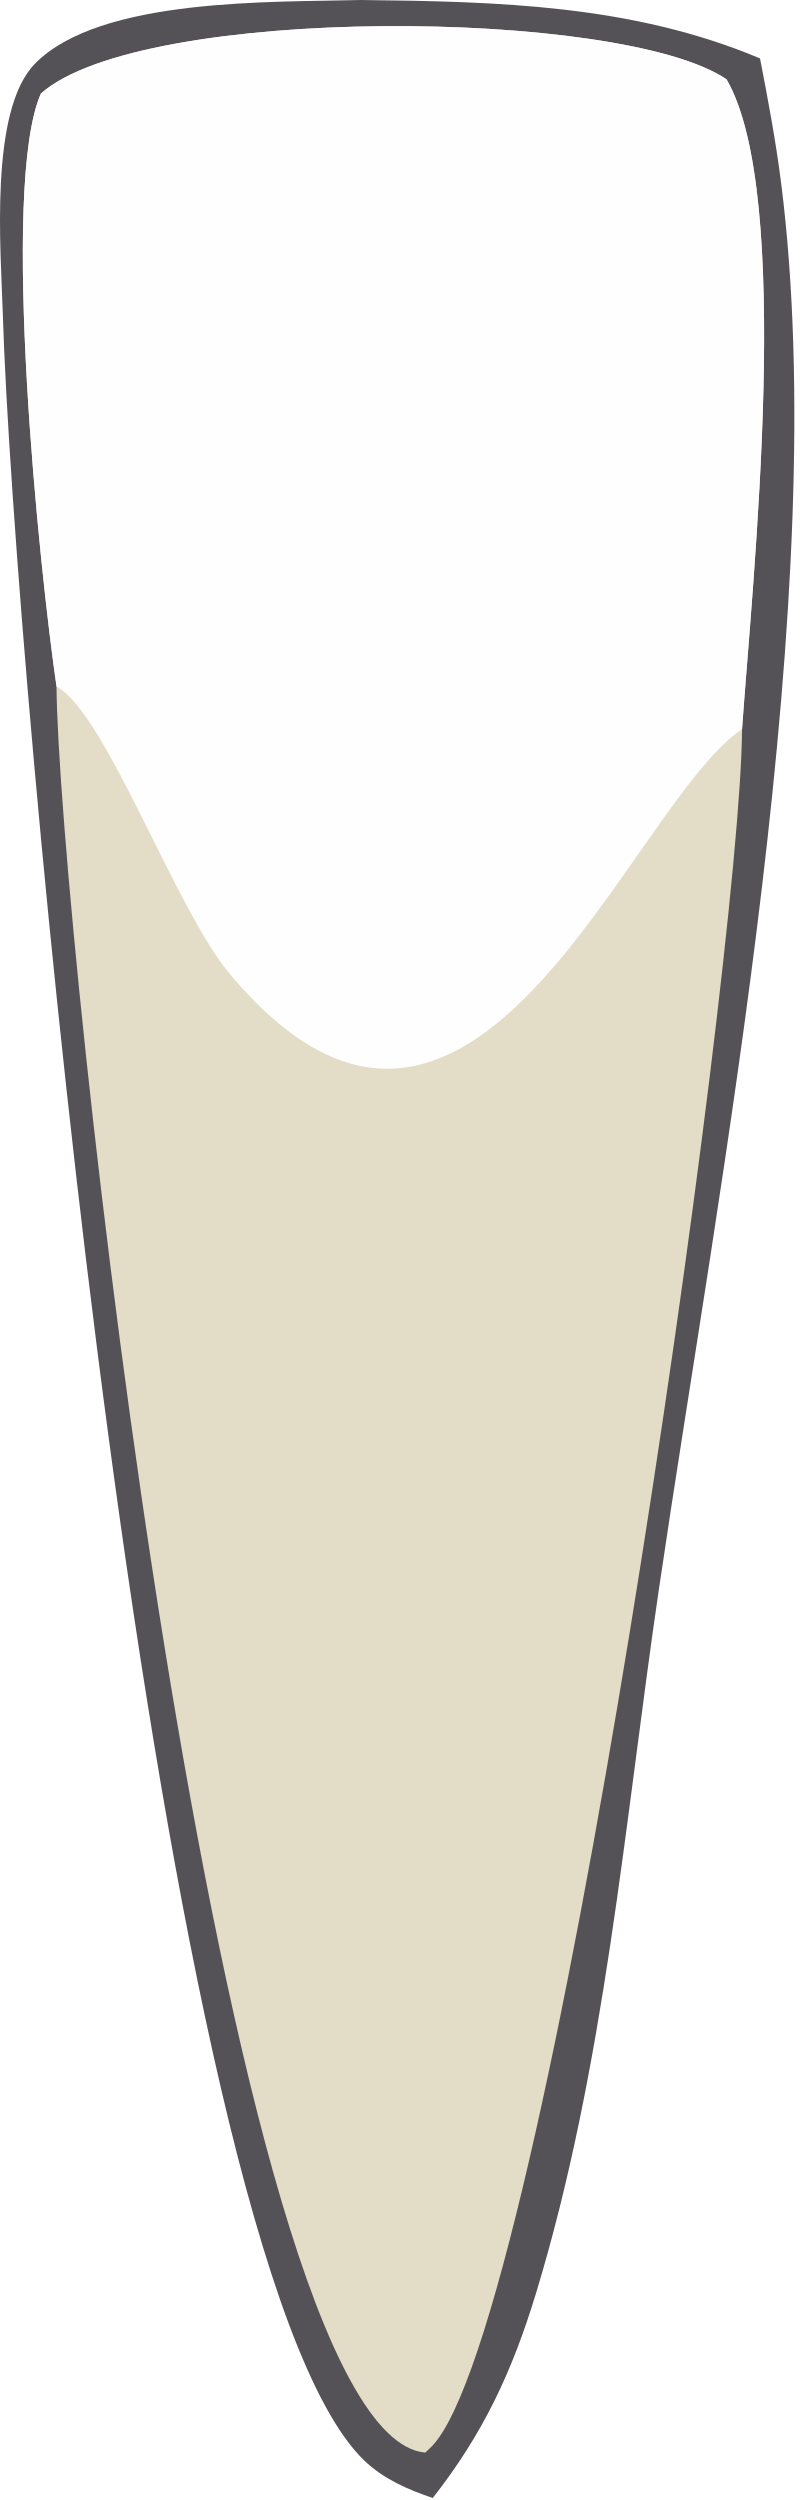
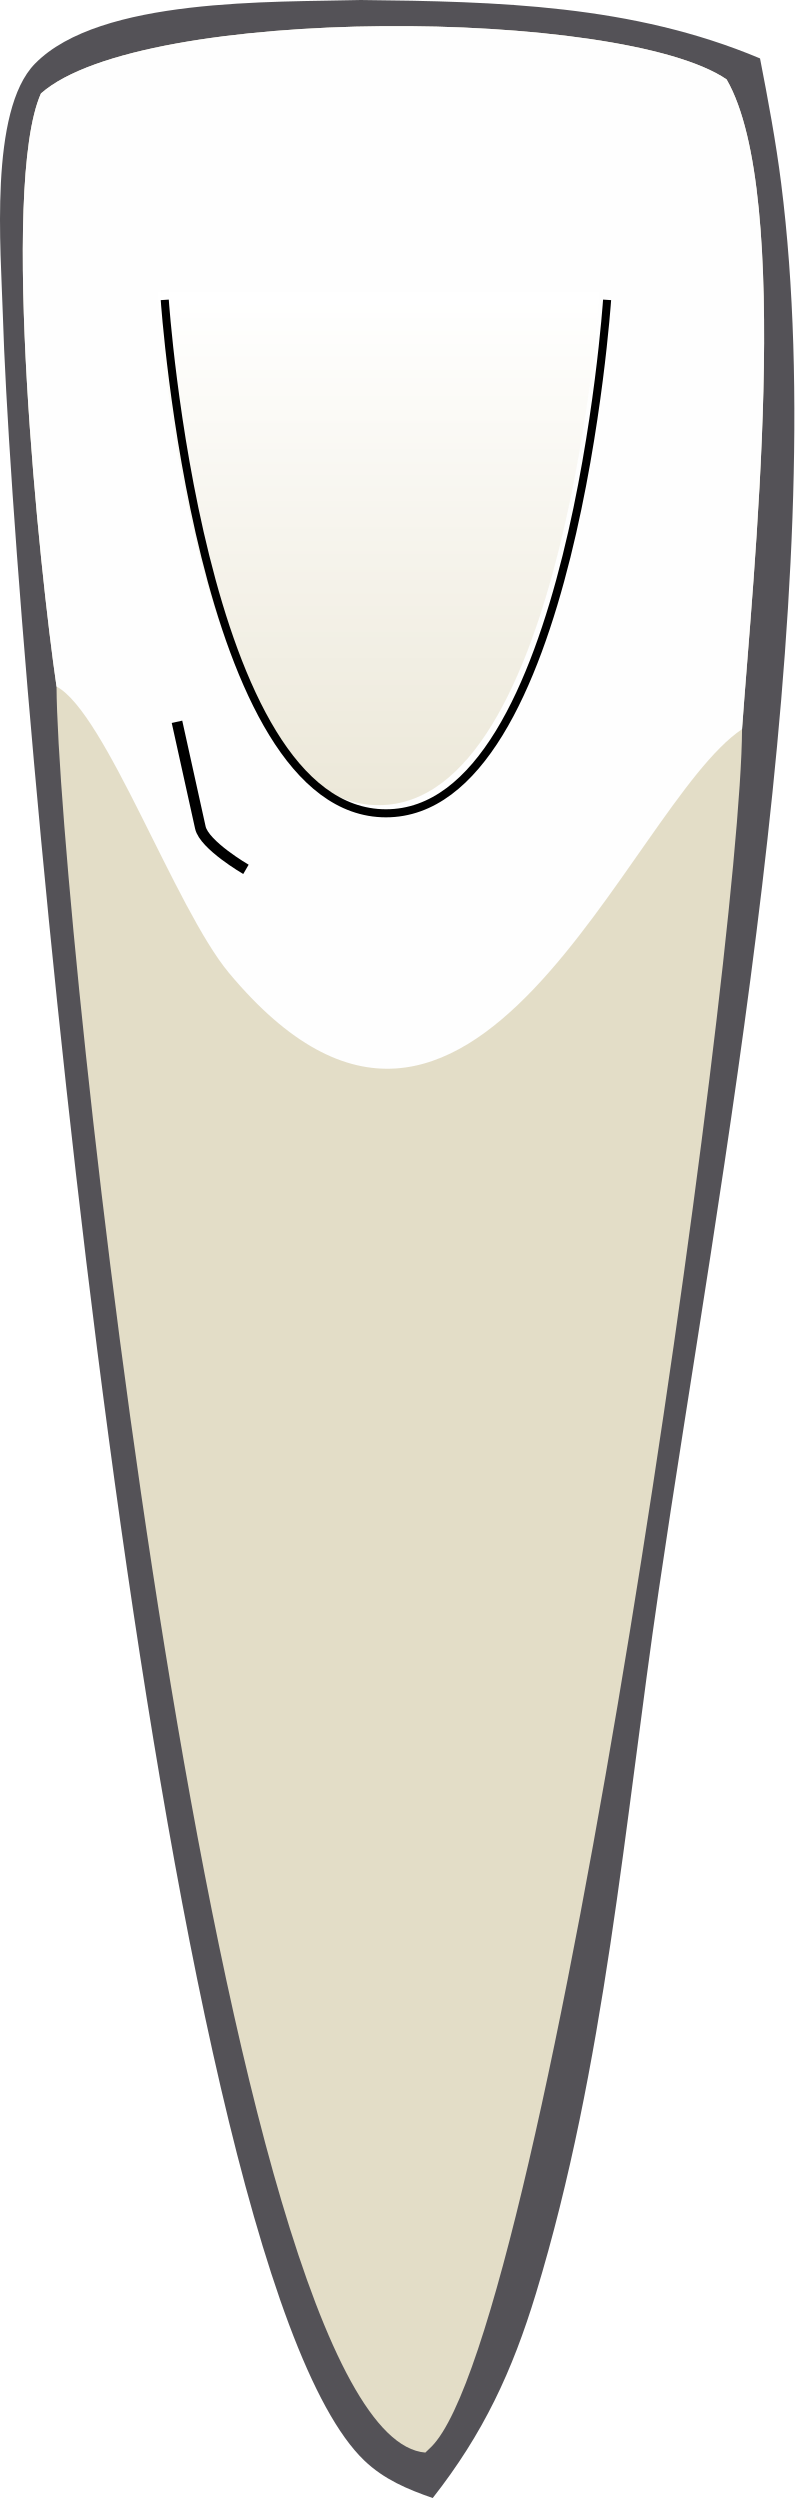
<svg xmlns="http://www.w3.org/2000/svg" width="30" height="93" viewBox="0 0 30 93" fill="none">
  <path d="M16.097 92.927C15.154 92.599 14.285 92.234 13.552 91.532C5.754 84.059 0.476 24.152 0.105 11.694C0.034 9.332 -0.413 4.123 1.299 2.371C3.722 -0.107 10.177 0.09 13.423 0C18.517 0.058 23.513 0.171 28.273 2.173C28.572 3.713 28.862 5.261 29.059 6.817C30.99 22.059 26.756 43.834 24.509 59.135C23.23 67.835 22.505 76.868 19.939 85.311C19.056 88.215 17.982 90.526 16.097 92.927Z" fill="#545257" />
-   <path d="M27.604 27.125C27.564 35.788 20.364 86.694 16.049 91.018C15.975 91.092 15.898 91.163 15.823 91.236C8.211 90.629 2.149 33.878 2.103 25.539C1.474 21.242 -0.016 6.943 1.523 3.477C5.274 0.157 23.137 0.297 27.029 2.953C29.521 7.267 27.997 21.509 27.604 27.125Z" fill="#E3DDC7" />
-   <path d="M27.604 27.125C23.347 29.981 17.549 47.028 8.516 36.191C6.523 33.799 3.921 26.504 2.103 25.539C1.474 21.242 -0.016 6.943 1.523 3.477C5.274 0.157 23.137 0.297 27.029 2.953C29.521 7.267 27.997 21.509 27.604 27.125Z" fill="#FEFEFE" />
+   <path d="M27.604 27.125C27.564 35.788 20.364 86.694 16.049 91.018C15.975 91.092 15.898 91.163 15.823 91.236C8.211 90.629 2.149 33.878 2.103 25.539C1.474 21.242 -0.017 6.943 1.523 3.477C5.274 0.157 23.137 0.297 27.029 2.953C29.521 7.267 27.997 21.509 27.604 27.125Z" fill="#E3DDC7" />
+   <path d="M27.604 27.125C23.347 29.981 17.549 47.028 8.516 36.191C6.523 33.799 3.921 26.504 2.103 25.539C1.474 21.242 -0.017 6.943 1.523 3.477C5.274 0.157 23.137 0.297 27.029 2.953C29.521 7.267 27.997 21.509 27.604 27.125Z" fill="#FEFEFE" />
+   <path d="M14.084 29.952C7.144 29.952 5.856 10.851 5.856 10.851H14.084H22.311C22.311 10.851 21.023 29.952 14.084 29.952Z" fill="url(#paint0_linear_187_6495)" fill-opacity="0.7" />
+   <path d="M6.129 11.155C6.129 11.155 7.417 30.255 14.357 30.255C21.296 30.255 22.584 11.155 22.584 11.155" stroke="black" stroke-width="0.3" />
+   <path d="M9.149 32.34C9.149 32.34 7.597 31.439 7.453 30.784C7.308 30.129 6.584 26.851 6.584 26.851" stroke="black" stroke-width="0.4" />
+   <defs>
+     <linearGradient id="paint0_linear_187_6495" x1="14.084" y1="10.851" x2="14.084" y2="29.952" gradientUnits="userSpaceOnUse">
+       <stop stop-color="white" />
+       <stop offset="1" stop-color="#E3DDC7" />
+     </linearGradient>
+   </defs>
</svg>
